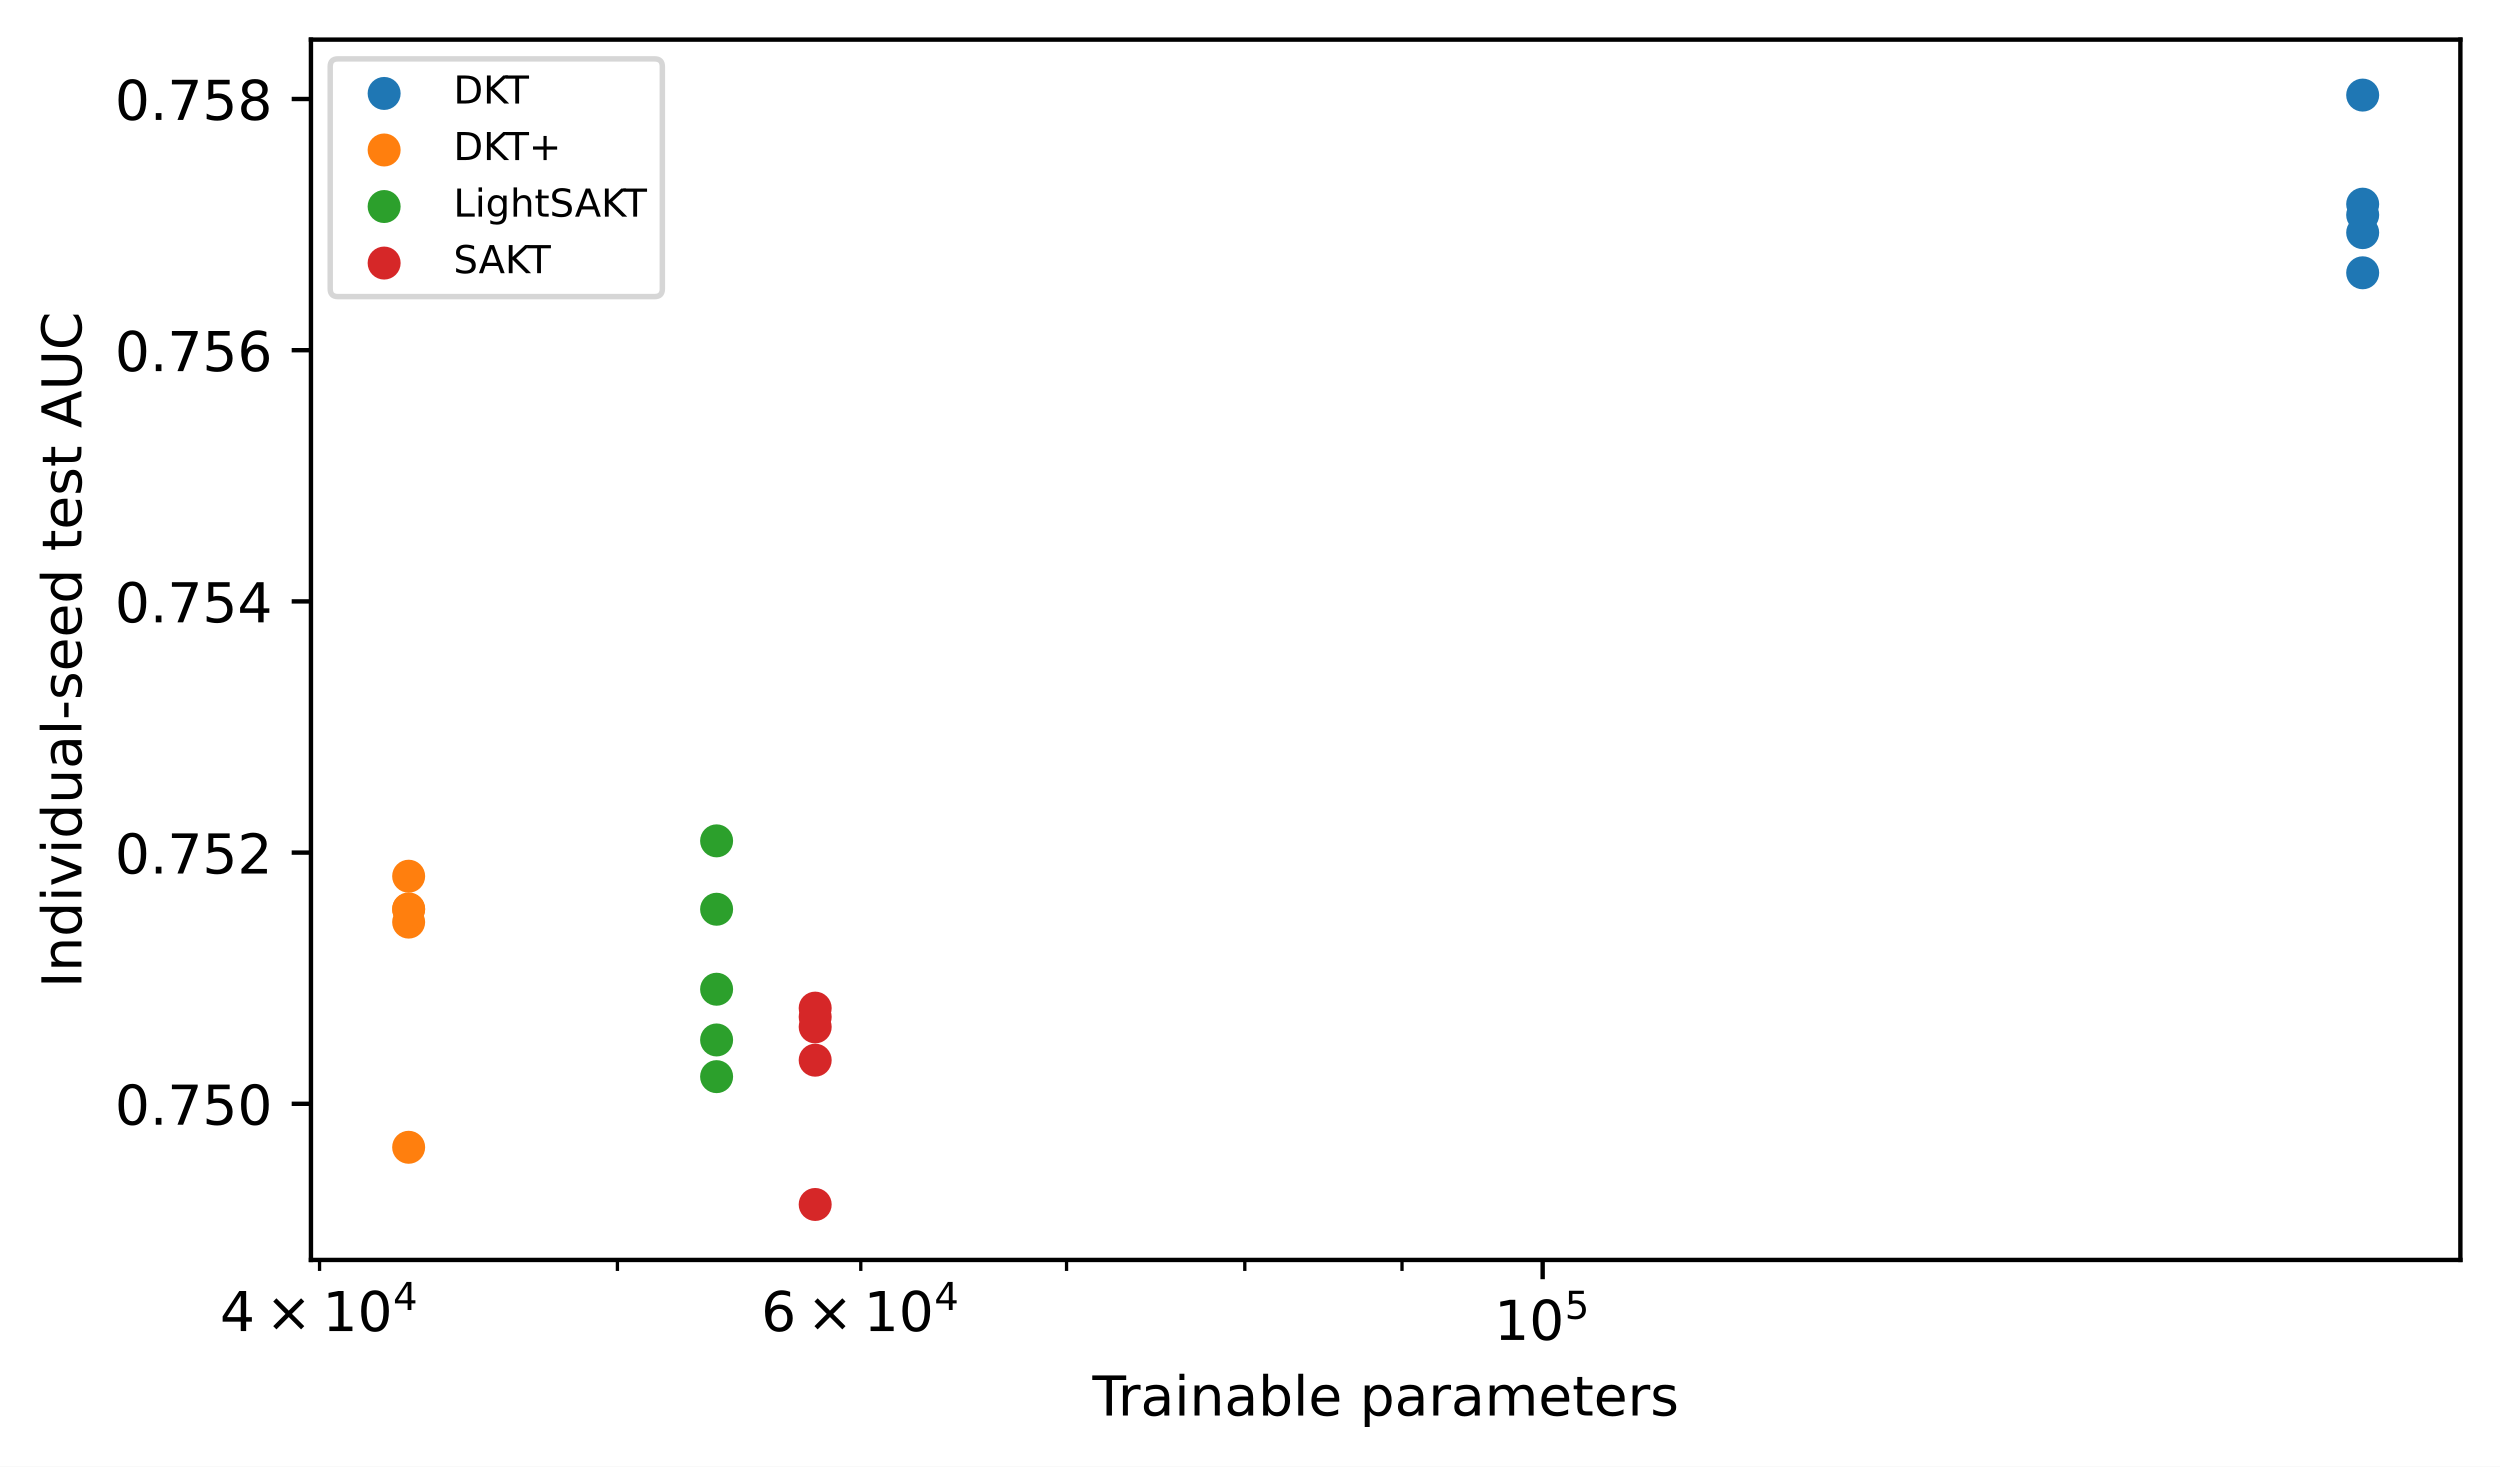
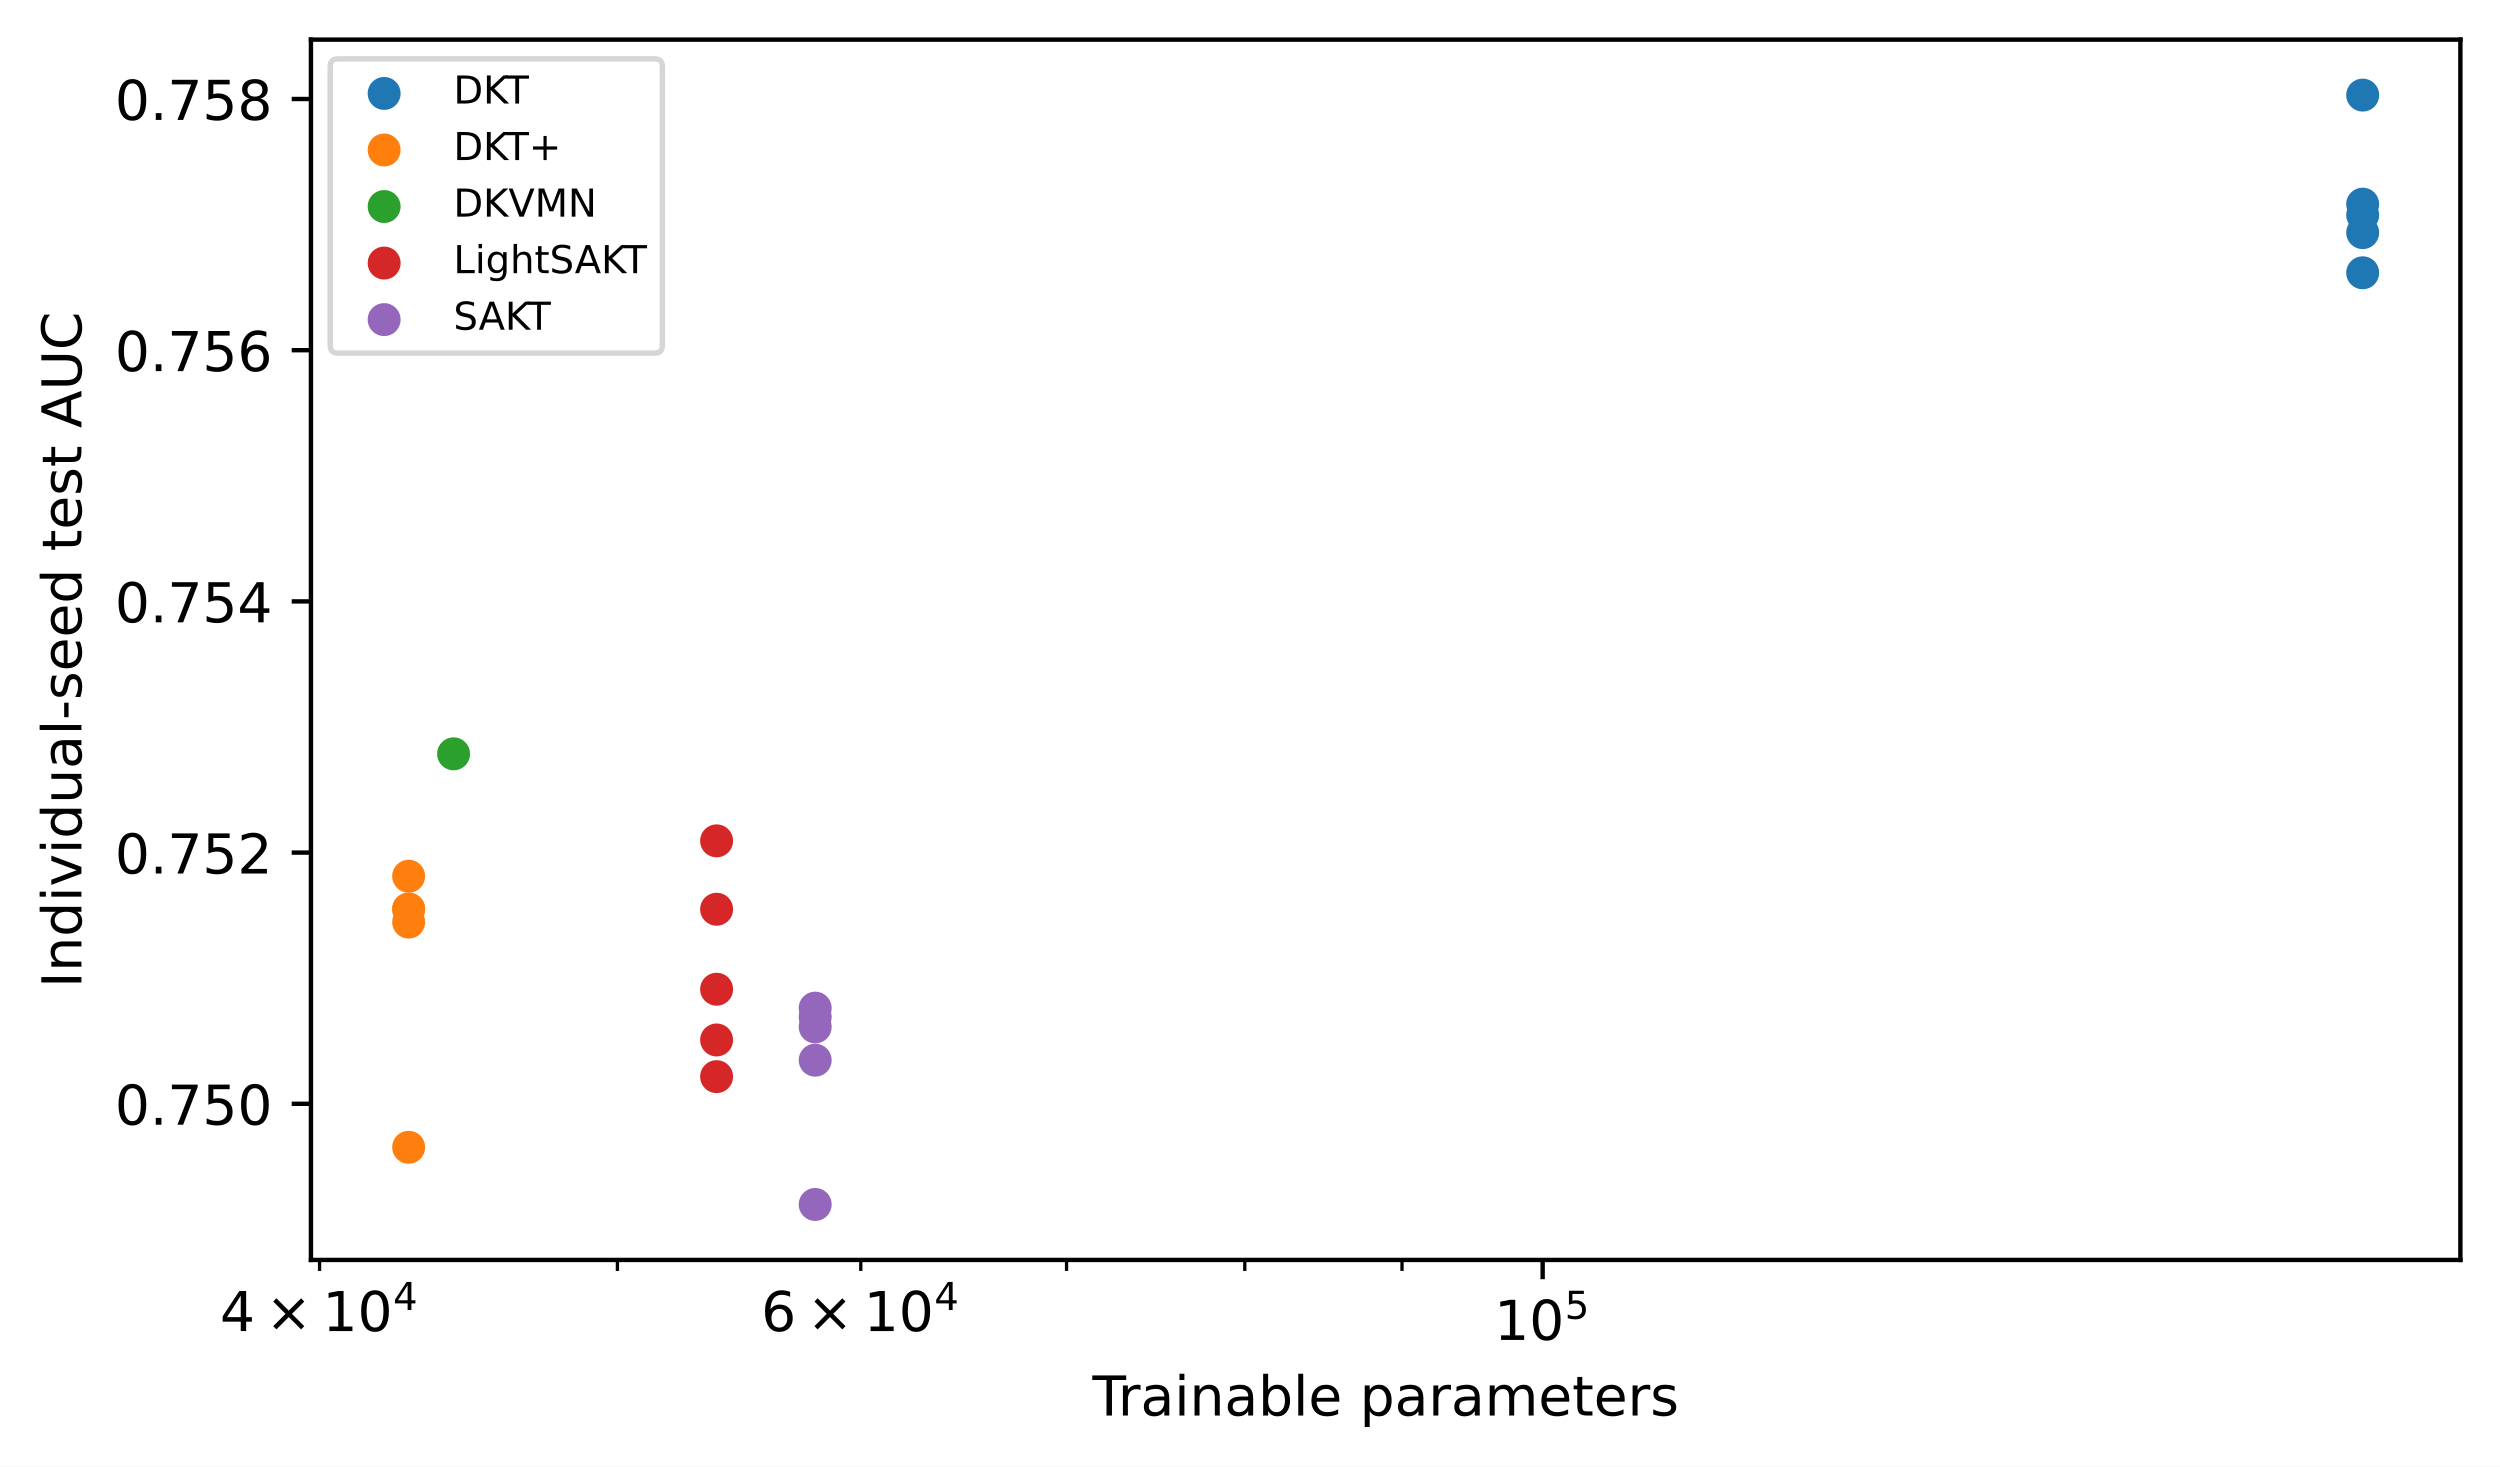
<svg xmlns="http://www.w3.org/2000/svg" xmlns:xlink="http://www.w3.org/1999/xlink" width="454.306pt" height="266.516pt" viewBox="0 0 454.306 266.516" version="1.1">
  <defs>
    <style type="text/css">*{stroke-linejoin: round; stroke-linecap: butt}</style>
  </defs>
  <g id="figure_1">
    <g id="patch_1">
      <path d="M 0 266.516  L 454.306 266.516  L 454.306 0  L 0 0  z " style="fill: #ffffff" />
    </g>
    <g id="axes_1">
      <g id="patch_2">
        <path d="M 56.506 228.96  L 447.106 228.96  L 447.106 7.2  L 56.506 7.2  z " style="fill: #ffffff" />
      </g>
      <g id="PathCollection_1">
        <defs>
-           <path id="m37f19f7a5d" d="M 0 2.5  C 0.663 2.5 1.299 2.237 1.768 1.768  C 2.237 1.299 2.5 0.663 2.5 0  C 2.5 -0.663 2.237 -1.299 1.768 -1.768  C 1.299 -2.237 0.663 -2.5 0 -2.5  C -0.663 -2.5 -1.299 -2.237 -1.768 -1.768  C -2.237 -1.299 -2.5 -0.663 -2.5 0  C -2.5 0.663 -2.237 1.299 -1.768 1.768  C -1.299 2.237 -0.663 2.5 0 2.5  z " style="stroke: #1f77b4" />
+           <path id="m7743741cb9" d="M 0 2.5  C 0.663 2.5 1.299 2.237 1.768 1.768  C 2.237 1.299 2.5 0.663 2.5 0  C 2.5 -0.663 2.237 -1.299 1.768 -1.768  C 1.299 -2.237 0.663 -2.5 0 -2.5  C -0.663 -2.5 -1.299 -2.237 -1.768 -1.768  C -2.237 -1.299 -2.5 -0.663 -2.5 0  C -2.5 0.663 -2.237 1.299 -1.768 1.768  C -1.299 2.237 -0.663 2.5 0 2.5  z " style="stroke: #1f77b4" />
        </defs>
-         <g clip-path="url(#pba724da49c)">
-           <use xlink:href="#m37f19f7a5d" x="429.352" y="42.274" style="fill: #1f77b4; stroke: #1f77b4" />
-           <use xlink:href="#m37f19f7a5d" x="429.352" y="39.058" style="fill: #1f77b4; stroke: #1f77b4" />
-           <use xlink:href="#m37f19f7a5d" x="429.352" y="37.101" style="fill: #1f77b4; stroke: #1f77b4" />
-           <use xlink:href="#m37f19f7a5d" x="429.352" y="49.573" style="fill: #1f77b4; stroke: #1f77b4" />
-           <use xlink:href="#m37f19f7a5d" x="429.352" y="17.28" style="fill: #1f77b4; stroke: #1f77b4" />
+         <g clip-path="url(#p1d38f62349)">
+           <use xlink:href="#m7743741cb9" x="429.352" y="42.274" style="fill: #1f77b4; stroke: #1f77b4" />
+           <use xlink:href="#m7743741cb9" x="429.352" y="39.058" style="fill: #1f77b4; stroke: #1f77b4" />
+           <use xlink:href="#m7743741cb9" x="429.352" y="37.101" style="fill: #1f77b4; stroke: #1f77b4" />
+           <use xlink:href="#m7743741cb9" x="429.352" y="49.573" style="fill: #1f77b4; stroke: #1f77b4" />
+           <use xlink:href="#m7743741cb9" x="429.352" y="17.28" style="fill: #1f77b4; stroke: #1f77b4" />
        </g>
      </g>
      <g id="PathCollection_2">
        <defs>
-           <path id="mbc51a25cc7" d="M 0 2.5  C 0.663 2.5 1.299 2.237 1.768 1.768  C 2.237 1.299 2.5 0.663 2.5 0  C 2.5 -0.663 2.237 -1.299 1.768 -1.768  C 1.299 -2.237 0.663 -2.5 0 -2.5  C -0.663 -2.5 -1.299 -2.237 -1.768 -1.768  C -2.237 -1.299 -2.5 -0.663 -2.5 0  C -2.5 0.663 -2.237 1.299 -1.768 1.768  C -1.299 2.237 -0.663 2.5 0 2.5  z " style="stroke: #ff7f0e" />
+           <path id="ma190f107f2" d="M 0 2.5  C 0.663 2.5 1.299 2.237 1.768 1.768  C 2.237 1.299 2.5 0.663 2.5 0  C 2.5 -0.663 2.237 -1.299 1.768 -1.768  C 1.299 -2.237 0.663 -2.5 0 -2.5  C -0.663 -2.5 -1.299 -2.237 -1.768 -1.768  C -2.237 -1.299 -2.5 -0.663 -2.5 0  C -2.5 0.663 -2.237 1.299 -1.768 1.768  C -1.299 2.237 -0.663 2.5 0 2.5  z " style="stroke: #ff7f0e" />
        </defs>
-         <g clip-path="url(#pba724da49c)">
-           <use xlink:href="#mbc51a25cc7" x="74.261" y="165.266" style="fill: #ff7f0e; stroke: #ff7f0e" />
-           <use xlink:href="#mbc51a25cc7" x="74.261" y="167.567" style="fill: #ff7f0e; stroke: #ff7f0e" />
-           <use xlink:href="#mbc51a25cc7" x="74.261" y="208.488" style="fill: #ff7f0e; stroke: #ff7f0e" />
-           <use xlink:href="#mbc51a25cc7" x="74.261" y="159.226" style="fill: #ff7f0e; stroke: #ff7f0e" />
-           <use xlink:href="#mbc51a25cc7" x="74.261" y="165.169" style="fill: #ff7f0e; stroke: #ff7f0e" />
+         <g clip-path="url(#p1d38f62349)">
+           <use xlink:href="#ma190f107f2" x="74.261" y="165.266" style="fill: #ff7f0e; stroke: #ff7f0e" />
+           <use xlink:href="#ma190f107f2" x="74.261" y="167.567" style="fill: #ff7f0e; stroke: #ff7f0e" />
+           <use xlink:href="#ma190f107f2" x="74.261" y="208.488" style="fill: #ff7f0e; stroke: #ff7f0e" />
+           <use xlink:href="#ma190f107f2" x="74.261" y="159.226" style="fill: #ff7f0e; stroke: #ff7f0e" />
+           <use xlink:href="#ma190f107f2" x="74.261" y="165.169" style="fill: #ff7f0e; stroke: #ff7f0e" />
        </g>
      </g>
      <g id="PathCollection_3">
        <defs>
-           <path id="me3b1e49d53" d="M 0 2.5  C 0.663 2.5 1.299 2.237 1.768 1.768  C 2.237 1.299 2.5 0.663 2.5 0  C 2.5 -0.663 2.237 -1.299 1.768 -1.768  C 1.299 -2.237 0.663 -2.5 0 -2.5  C -0.663 -2.5 -1.299 -2.237 -1.768 -1.768  C -2.237 -1.299 -2.5 -0.663 -2.5 0  C -2.5 0.663 -2.237 1.299 -1.768 1.768  C -1.299 2.237 -0.663 2.5 0 2.5  z " style="stroke: #2ca02c" />
+           <path id="m7e87f9605d" d="M 0 2.5  C 0.663 2.5 1.299 2.237 1.768 1.768  C 2.237 1.299 2.5 0.663 2.5 0  C 2.5 -0.663 2.237 -1.299 1.768 -1.768  C 1.299 -2.237 0.663 -2.5 0 -2.5  C -0.663 -2.5 -1.299 -2.237 -1.768 -1.768  C -2.237 -1.299 -2.5 -0.663 -2.5 0  C -2.5 0.663 -2.237 1.299 -1.768 1.768  C -1.299 2.237 -0.663 2.5 0 2.5  z " style="stroke: #2ca02c" />
        </defs>
-         <g clip-path="url(#pba724da49c)">
-           <use xlink:href="#me3b1e49d53" x="130.223" y="165.23" style="fill: #2ca02c; stroke: #2ca02c" />
-           <use xlink:href="#me3b1e49d53" x="130.223" y="152.803" style="fill: #2ca02c; stroke: #2ca02c" />
-           <use xlink:href="#me3b1e49d53" x="130.223" y="195.65" style="fill: #2ca02c; stroke: #2ca02c" />
-           <use xlink:href="#me3b1e49d53" x="130.223" y="188.984" style="fill: #2ca02c; stroke: #2ca02c" />
-           <use xlink:href="#me3b1e49d53" x="130.223" y="179.766" style="fill: #2ca02c; stroke: #2ca02c" />
+         <g clip-path="url(#p1d38f62349)">
+           <use xlink:href="#m7e87f9605d" x="82.427" y="136.99" style="fill: #2ca02c; stroke: #2ca02c" />
        </g>
      </g>
      <g id="PathCollection_4">
        <defs>
-           <path id="m646cb71464" d="M 0 2.5  C 0.663 2.5 1.299 2.237 1.768 1.768  C 2.237 1.299 2.5 0.663 2.5 0  C 2.5 -0.663 2.237 -1.299 1.768 -1.768  C 1.299 -2.237 0.663 -2.5 0 -2.5  C -0.663 -2.5 -1.299 -2.237 -1.768 -1.768  C -2.237 -1.299 -2.5 -0.663 -2.5 0  C -2.5 0.663 -2.237 1.299 -1.768 1.768  C -1.299 2.237 -0.663 2.5 0 2.5  z " style="stroke: #d62728" />
+           <path id="mdd74e615d9" d="M 0 2.5  C 0.663 2.5 1.299 2.237 1.768 1.768  C 2.237 1.299 2.5 0.663 2.5 0  C 2.5 -0.663 2.237 -1.299 1.768 -1.768  C 1.299 -2.237 0.663 -2.5 0 -2.5  C -0.663 -2.5 -1.299 -2.237 -1.768 -1.768  C -2.237 -1.299 -2.5 -0.663 -2.5 0  C -2.5 0.663 -2.237 1.299 -1.768 1.768  C -1.299 2.237 -0.663 2.5 0 2.5  z " style="stroke: #d62728" />
        </defs>
-         <g clip-path="url(#pba724da49c)">
-           <use xlink:href="#m646cb71464" x="148.137" y="184.797" style="fill: #d62728; stroke: #d62728" />
-           <use xlink:href="#m646cb71464" x="148.137" y="183.198" style="fill: #d62728; stroke: #d62728" />
-           <use xlink:href="#m646cb71464" x="148.137" y="192.66" style="fill: #d62728; stroke: #d62728" />
-           <use xlink:href="#m646cb71464" x="148.137" y="218.88" style="fill: #d62728; stroke: #d62728" />
-           <use xlink:href="#m646cb71464" x="148.137" y="186.612" style="fill: #d62728; stroke: #d62728" />
+         <g clip-path="url(#p1d38f62349)">
+           <use xlink:href="#mdd74e615d9" x="130.223" y="165.23" style="fill: #d62728; stroke: #d62728" />
+           <use xlink:href="#mdd74e615d9" x="130.223" y="152.803" style="fill: #d62728; stroke: #d62728" />
+           <use xlink:href="#mdd74e615d9" x="130.223" y="195.65" style="fill: #d62728; stroke: #d62728" />
+           <use xlink:href="#mdd74e615d9" x="130.223" y="188.984" style="fill: #d62728; stroke: #d62728" />
+           <use xlink:href="#mdd74e615d9" x="130.223" y="179.766" style="fill: #d62728; stroke: #d62728" />
+         </g>
+       </g>
+       <g id="PathCollection_5">
+         <defs>
+           <path id="m5fbde086bd" d="M 0 2.5  C 0.663 2.5 1.299 2.237 1.768 1.768  C 2.237 1.299 2.5 0.663 2.5 0  C 2.5 -0.663 2.237 -1.299 1.768 -1.768  C 1.299 -2.237 0.663 -2.5 0 -2.5  C -0.663 -2.5 -1.299 -2.237 -1.768 -1.768  C -2.237 -1.299 -2.5 -0.663 -2.5 0  C -2.5 0.663 -2.237 1.299 -1.768 1.768  C -1.299 2.237 -0.663 2.5 0 2.5  z " style="stroke: #9467bd" />
+         </defs>
+         <g clip-path="url(#p1d38f62349)">
+           <use xlink:href="#m5fbde086bd" x="148.137" y="184.797" style="fill: #9467bd; stroke: #9467bd" />
+           <use xlink:href="#m5fbde086bd" x="148.137" y="183.198" style="fill: #9467bd; stroke: #9467bd" />
+           <use xlink:href="#m5fbde086bd" x="148.137" y="192.66" style="fill: #9467bd; stroke: #9467bd" />
+           <use xlink:href="#m5fbde086bd" x="148.137" y="218.88" style="fill: #9467bd; stroke: #9467bd" />
+           <use xlink:href="#m5fbde086bd" x="148.137" y="186.612" style="fill: #9467bd; stroke: #9467bd" />
        </g>
      </g>
      <g id="matplotlib.axis_1">
        <g id="xtick_1">
          <g id="line2d_1">
            <defs>
-               <path id="m43cdb36170" d="M 0 0  L 0 3.5  " style="stroke: #000000; stroke-width: 0.8" />
-             </defs>
-             <g>
-               <use xlink:href="#m43cdb36170" x="280.335" y="228.96" style="stroke: #000000; stroke-width: 0.8" />
+               <path id="md4c2c22290" d="M 0 0  L 0 3.5  " style="stroke: #000000; stroke-width: 0.8" />
+             </defs>
+             <g>
+               <use xlink:href="#md4c2c22290" x="280.335" y="228.96" style="stroke: #000000; stroke-width: 0.8" />
            </g>
          </g>
          <g id="text_1">
            <g transform="translate(271.5347 243.5584) scale(0.1 -0.1)">
              <defs>
                <path id="DejaVuSans-31" d="M 794 531  L 1825 531  L 1825 4091  L 703 3866  L 703 4441  L 1819 4666  L 2450 4666  L 2450 531  L 3481 531  L 3481 0  L 794 0  L 794 531  z " transform="scale(0.015625)" />
                <path id="DejaVuSans-30" d="M 2034 4250  Q 1547 4250 1301 3770  Q 1056 3291 1056 2328  Q 1056 1369 1301 889  Q 1547 409 2034 409  Q 2525 409 2770 889  Q 3016 1369 3016 2328  Q 3016 3291 2770 3770  Q 2525 4250 2034 4250  z M 2034 4750  Q 2819 4750 3233 4129  Q 3647 3509 3647 2328  Q 3647 1150 3233 529  Q 2819 -91 2034 -91  Q 1250 -91 836 529  Q 422 1150 422 2328  Q 422 3509 836 4129  Q 1250 4750 2034 4750  z " transform="scale(0.015625)" />
                <path id="DejaVuSans-35" d="M 691 4666  L 3169 4666  L 3169 4134  L 1269 4134  L 1269 2991  Q 1406 3038 1543 3061  Q 1681 3084 1819 3084  Q 2600 3084 3056 2656  Q 3513 2228 3513 1497  Q 3513 744 3044 326  Q 2575 -91 1722 -91  Q 1428 -91 1123 -41  Q 819 9 494 109  L 494 744  Q 775 591 1075 516  Q 1375 441 1709 441  Q 2250 441 2565 725  Q 2881 1009 2881 1497  Q 2881 1984 2565 2268  Q 2250 2553 1709 2553  Q 1456 2553 1204 2497  Q 953 2441 691 2322  L 691 4666  z " transform="scale(0.015625)" />
              </defs>
              <use xlink:href="#DejaVuSans-31" transform="translate(0 0.684375)" />
              <use xlink:href="#DejaVuSans-30" transform="translate(63.62305 0.684375)" />
              <use xlink:href="#DejaVuSans-35" transform="translate(128.2031 38.96563) scale(0.7)" />
            </g>
          </g>
        </g>
        <g id="xtick_2">
          <g id="line2d_2">
            <defs>
-               <path id="mc78d15df54" d="M 0 0  L 0 2  " style="stroke: #000000; stroke-width: 0.6" />
-             </defs>
-             <g>
-               <use xlink:href="#mc78d15df54" x="58.07" y="228.96" style="stroke: #000000; stroke-width: 0.6" />
+               <path id="mb0f43b7e2c" d="M 0 0  L 0 2  " style="stroke: #000000; stroke-width: 0.6" />
+             </defs>
+             <g>
+               <use xlink:href="#mb0f43b7e2c" x="58.07" y="228.96" style="stroke: #000000; stroke-width: 0.6" />
            </g>
          </g>
          <g id="text_2">
            <g transform="translate(39.96997 241.9584) scale(0.1 -0.1)">
              <defs>
                <path id="DejaVuSans-34" d="M 2419 4116  L 825 1625  L 2419 1625  L 2419 4116  z M 2253 4666  L 3047 4666  L 3047 1625  L 3713 1625  L 3713 1100  L 3047 1100  L 3047 0  L 2419 0  L 2419 1100  L 313 1100  L 313 1709  L 2253 4666  z " transform="scale(0.015625)" />
                <path id="DejaVuSans-d7" d="M 4488 3438  L 3059 2003  L 4488 575  L 4116 197  L 2681 1631  L 1247 197  L 878 575  L 2303 2003  L 878 3438  L 1247 3816  L 2681 2381  L 4116 3816  L 4488 3438  z " transform="scale(0.015625)" />
              </defs>
              <use xlink:href="#DejaVuSans-34" transform="translate(0 0.684375)" />
              <use xlink:href="#DejaVuSans-d7" transform="translate(83.10547 0.684375)" />
              <use xlink:href="#DejaVuSans-31" transform="translate(186.377 0.684375)" />
              <use xlink:href="#DejaVuSans-30" transform="translate(250 0.684375)" />
              <use xlink:href="#DejaVuSans-34" transform="translate(314.5801 38.96563) scale(0.7)" />
            </g>
          </g>
        </g>
        <g id="xtick_3">
          <g id="line2d_3">
            <g>
-               <use xlink:href="#mc78d15df54" x="112.198" y="228.96" style="stroke: #000000; stroke-width: 0.6" />
+               <use xlink:href="#mb0f43b7e2c" x="112.198" y="228.96" style="stroke: #000000; stroke-width: 0.6" />
            </g>
          </g>
        </g>
        <g id="xtick_4">
          <g id="line2d_4">
            <g>
-               <use xlink:href="#mc78d15df54" x="156.424" y="228.96" style="stroke: #000000; stroke-width: 0.6" />
+               <use xlink:href="#mb0f43b7e2c" x="156.424" y="228.96" style="stroke: #000000; stroke-width: 0.6" />
            </g>
          </g>
          <g id="text_3">
            <g transform="translate(138.3237 241.9584) scale(0.1 -0.1)">
              <defs>
                <path id="DejaVuSans-36" d="M 2113 2584  Q 1688 2584 1439 2293  Q 1191 2003 1191 1497  Q 1191 994 1439 701  Q 1688 409 2113 409  Q 2538 409 2786 701  Q 3034 994 3034 1497  Q 3034 2003 2786 2293  Q 2538 2584 2113 2584  z M 3366 4563  L 3366 3988  Q 3128 4100 2886 4159  Q 2644 4219 2406 4219  Q 1781 4219 1451 3797  Q 1122 3375 1075 2522  Q 1259 2794 1537 2939  Q 1816 3084 2150 3084  Q 2853 3084 3261 2657  Q 3669 2231 3669 1497  Q 3669 778 3244 343  Q 2819 -91 2113 -91  Q 1303 -91 875 529  Q 447 1150 447 2328  Q 447 3434 972 4092  Q 1497 4750 2381 4750  Q 2619 4750 2861 4703  Q 3103 4656 3366 4563  z " transform="scale(0.015625)" />
              </defs>
              <use xlink:href="#DejaVuSans-36" transform="translate(0 0.684375)" />
              <use xlink:href="#DejaVuSans-d7" transform="translate(83.10547 0.684375)" />
              <use xlink:href="#DejaVuSans-31" transform="translate(186.377 0.684375)" />
              <use xlink:href="#DejaVuSans-30" transform="translate(250 0.684375)" />
              <use xlink:href="#DejaVuSans-34" transform="translate(314.5801 38.96563) scale(0.7)" />
            </g>
          </g>
        </g>
        <g id="xtick_5">
          <g id="line2d_5">
            <g>
-               <use xlink:href="#mc78d15df54" x="193.816" y="228.96" style="stroke: #000000; stroke-width: 0.6" />
+               <use xlink:href="#mb0f43b7e2c" x="193.816" y="228.96" style="stroke: #000000; stroke-width: 0.6" />
            </g>
          </g>
        </g>
        <g id="xtick_6">
          <g id="line2d_6">
            <g>
-               <use xlink:href="#mc78d15df54" x="226.207" y="228.96" style="stroke: #000000; stroke-width: 0.6" />
+               <use xlink:href="#mb0f43b7e2c" x="226.207" y="228.96" style="stroke: #000000; stroke-width: 0.6" />
            </g>
          </g>
        </g>
        <g id="xtick_7">
          <g id="line2d_7">
            <g>
-               <use xlink:href="#mc78d15df54" x="254.777" y="228.96" style="stroke: #000000; stroke-width: 0.6" />
+               <use xlink:href="#mb0f43b7e2c" x="254.777" y="228.96" style="stroke: #000000; stroke-width: 0.6" />
            </g>
          </g>
        </g>
        <g id="text_4">
          <g transform="translate(198.518 257.2366) scale(0.1 -0.1)">
            <defs>
              <path id="DejaVuSans-54" d="M -19 4666  L 3928 4666  L 3928 4134  L 2272 4134  L 2272 0  L 1638 0  L 1638 4134  L -19 4134  L -19 4666  z " transform="scale(0.015625)" />
              <path id="DejaVuSans-72" d="M 2631 2963  Q 2534 3019 2420 3045  Q 2306 3072 2169 3072  Q 1681 3072 1420 2755  Q 1159 2438 1159 1844  L 1159 0  L 581 0  L 581 3500  L 1159 3500  L 1159 2956  Q 1341 3275 1631 3429  Q 1922 3584 2338 3584  Q 2397 3584 2469 3576  Q 2541 3569 2628 3553  L 2631 2963  z " transform="scale(0.015625)" />
              <path id="DejaVuSans-61" d="M 2194 1759  Q 1497 1759 1228 1600  Q 959 1441 959 1056  Q 959 750 1161 570  Q 1363 391 1709 391  Q 2188 391 2477 730  Q 2766 1069 2766 1631  L 2766 1759  L 2194 1759  z M 3341 1997  L 3341 0  L 2766 0  L 2766 531  Q 2569 213 2275 61  Q 1981 -91 1556 -91  Q 1019 -91 701 211  Q 384 513 384 1019  Q 384 1609 779 1909  Q 1175 2209 1959 2209  L 2766 2209  L 2766 2266  Q 2766 2663 2505 2880  Q 2244 3097 1772 3097  Q 1472 3097 1187 3025  Q 903 2953 641 2809  L 641 3341  Q 956 3463 1253 3523  Q 1550 3584 1831 3584  Q 2591 3584 2966 3190  Q 3341 2797 3341 1997  z " transform="scale(0.015625)" />
              <path id="DejaVuSans-69" d="M 603 3500  L 1178 3500  L 1178 0  L 603 0  L 603 3500  z M 603 4863  L 1178 4863  L 1178 4134  L 603 4134  L 603 4863  z " transform="scale(0.015625)" />
              <path id="DejaVuSans-6e" d="M 3513 2113  L 3513 0  L 2938 0  L 2938 2094  Q 2938 2591 2744 2837  Q 2550 3084 2163 3084  Q 1697 3084 1428 2787  Q 1159 2491 1159 1978  L 1159 0  L 581 0  L 581 3500  L 1159 3500  L 1159 2956  Q 1366 3272 1645 3428  Q 1925 3584 2291 3584  Q 2894 3584 3203 3211  Q 3513 2838 3513 2113  z " transform="scale(0.015625)" />
              <path id="DejaVuSans-62" d="M 3116 1747  Q 3116 2381 2855 2742  Q 2594 3103 2138 3103  Q 1681 3103 1420 2742  Q 1159 2381 1159 1747  Q 1159 1113 1420 752  Q 1681 391 2138 391  Q 2594 391 2855 752  Q 3116 1113 3116 1747  z M 1159 2969  Q 1341 3281 1617 3432  Q 1894 3584 2278 3584  Q 2916 3584 3314 3078  Q 3713 2572 3713 1747  Q 3713 922 3314 415  Q 2916 -91 2278 -91  Q 1894 -91 1617 61  Q 1341 213 1159 525  L 1159 0  L 581 0  L 581 4863  L 1159 4863  L 1159 2969  z " transform="scale(0.015625)" />
              <path id="DejaVuSans-6c" d="M 603 4863  L 1178 4863  L 1178 0  L 603 0  L 603 4863  z " transform="scale(0.015625)" />
              <path id="DejaVuSans-65" d="M 3597 1894  L 3597 1613  L 953 1613  Q 991 1019 1311 708  Q 1631 397 2203 397  Q 2534 397 2845 478  Q 3156 559 3463 722  L 3463 178  Q 3153 47 2828 -22  Q 2503 -91 2169 -91  Q 1331 -91 842 396  Q 353 884 353 1716  Q 353 2575 817 3079  Q 1281 3584 2069 3584  Q 2775 3584 3186 3129  Q 3597 2675 3597 1894  z M 3022 2063  Q 3016 2534 2758 2815  Q 2500 3097 2075 3097  Q 1594 3097 1305 2825  Q 1016 2553 972 2059  L 3022 2063  z " transform="scale(0.015625)" />
              <path id="DejaVuSans-20" transform="scale(0.015625)" />
              <path id="DejaVuSans-70" d="M 1159 525  L 1159 -1331  L 581 -1331  L 581 3500  L 1159 3500  L 1159 2969  Q 1341 3281 1617 3432  Q 1894 3584 2278 3584  Q 2916 3584 3314 3078  Q 3713 2572 3713 1747  Q 3713 922 3314 415  Q 2916 -91 2278 -91  Q 1894 -91 1617 61  Q 1341 213 1159 525  z M 3116 1747  Q 3116 2381 2855 2742  Q 2594 3103 2138 3103  Q 1681 3103 1420 2742  Q 1159 2381 1159 1747  Q 1159 1113 1420 752  Q 1681 391 2138 391  Q 2594 391 2855 752  Q 3116 1113 3116 1747  z " transform="scale(0.015625)" />
              <path id="DejaVuSans-6d" d="M 3328 2828  Q 3544 3216 3844 3400  Q 4144 3584 4550 3584  Q 5097 3584 5394 3201  Q 5691 2819 5691 2113  L 5691 0  L 5113 0  L 5113 2094  Q 5113 2597 4934 2840  Q 4756 3084 4391 3084  Q 3944 3084 3684 2787  Q 3425 2491 3425 1978  L 3425 0  L 2847 0  L 2847 2094  Q 2847 2600 2669 2842  Q 2491 3084 2119 3084  Q 1678 3084 1418 2786  Q 1159 2488 1159 1978  L 1159 0  L 581 0  L 581 3500  L 1159 3500  L 1159 2956  Q 1356 3278 1631 3431  Q 1906 3584 2284 3584  Q 2666 3584 2933 3390  Q 3200 3197 3328 2828  z " transform="scale(0.015625)" />
              <path id="DejaVuSans-74" d="M 1172 4494  L 1172 3500  L 2356 3500  L 2356 3053  L 1172 3053  L 1172 1153  Q 1172 725 1289 603  Q 1406 481 1766 481  L 2356 481  L 2356 0  L 1766 0  Q 1100 0 847 248  Q 594 497 594 1153  L 594 3053  L 172 3053  L 172 3500  L 594 3500  L 594 4494  L 1172 4494  z " transform="scale(0.015625)" />
              <path id="DejaVuSans-73" d="M 2834 3397  L 2834 2853  Q 2591 2978 2328 3040  Q 2066 3103 1784 3103  Q 1356 3103 1142 2972  Q 928 2841 928 2578  Q 928 2378 1081 2264  Q 1234 2150 1697 2047  L 1894 2003  Q 2506 1872 2764 1633  Q 3022 1394 3022 966  Q 3022 478 2636 193  Q 2250 -91 1575 -91  Q 1294 -91 989 -36  Q 684 19 347 128  L 347 722  Q 666 556 975 473  Q 1284 391 1588 391  Q 1994 391 2212 530  Q 2431 669 2431 922  Q 2431 1156 2273 1281  Q 2116 1406 1581 1522  L 1381 1569  Q 847 1681 609 1914  Q 372 2147 372 2553  Q 372 3047 722 3315  Q 1072 3584 1716 3584  Q 2034 3584 2315 3537  Q 2597 3491 2834 3397  z " transform="scale(0.015625)" />
            </defs>
            <use xlink:href="#DejaVuSans-54" />
            <use xlink:href="#DejaVuSans-72" x="46.334" />
            <use xlink:href="#DejaVuSans-61" x="87.447" />
            <use xlink:href="#DejaVuSans-69" x="148.727" />
            <use xlink:href="#DejaVuSans-6e" x="176.51" />
            <use xlink:href="#DejaVuSans-61" x="239.889" />
            <use xlink:href="#DejaVuSans-62" x="301.168" />
            <use xlink:href="#DejaVuSans-6c" x="364.645" />
            <use xlink:href="#DejaVuSans-65" x="392.428" />
            <use xlink:href="#DejaVuSans-20" x="453.951" />
            <use xlink:href="#DejaVuSans-70" x="485.738" />
            <use xlink:href="#DejaVuSans-61" x="549.215" />
            <use xlink:href="#DejaVuSans-72" x="610.494" />
            <use xlink:href="#DejaVuSans-61" x="651.607" />
            <use xlink:href="#DejaVuSans-6d" x="712.887" />
            <use xlink:href="#DejaVuSans-65" x="810.299" />
            <use xlink:href="#DejaVuSans-74" x="871.822" />
            <use xlink:href="#DejaVuSans-65" x="911.031" />
            <use xlink:href="#DejaVuSans-72" x="972.555" />
            <use xlink:href="#DejaVuSans-73" x="1013.668" />
          </g>
        </g>
      </g>
      <g id="matplotlib.axis_2">
        <g id="ytick_1">
          <g id="line2d_8">
            <defs>
-               <path id="m09b74d8b5f" d="M 0 0  L -3.5 0  " style="stroke: #000000; stroke-width: 0.8" />
-             </defs>
-             <g>
-               <use xlink:href="#m09b74d8b5f" x="56.506" y="200.588" style="stroke: #000000; stroke-width: 0.8" />
+               <path id="maf8f93d93a" d="M 0 0  L -3.5 0  " style="stroke: #000000; stroke-width: 0.8" />
+             </defs>
+             <g>
+               <use xlink:href="#maf8f93d93a" x="56.506" y="200.588" style="stroke: #000000; stroke-width: 0.8" />
            </g>
          </g>
          <g id="text_5">
            <g transform="translate(20.87813 204.3869) scale(0.1 -0.1)">
              <defs>
                <path id="DejaVuSans-2e" d="M 684 794  L 1344 794  L 1344 0  L 684 0  L 684 794  z " transform="scale(0.015625)" />
                <path id="DejaVuSans-37" d="M 525 4666  L 3525 4666  L 3525 4397  L 1831 0  L 1172 0  L 2766 4134  L 525 4134  L 525 4666  z " transform="scale(0.015625)" />
              </defs>
              <use xlink:href="#DejaVuSans-30" />
              <use xlink:href="#DejaVuSans-2e" x="63.623" />
              <use xlink:href="#DejaVuSans-37" x="95.41" />
              <use xlink:href="#DejaVuSans-35" x="159.033" />
              <use xlink:href="#DejaVuSans-30" x="222.656" />
            </g>
          </g>
        </g>
        <g id="ytick_2">
          <g id="line2d_9">
            <g>
-               <use xlink:href="#m09b74d8b5f" x="56.506" y="154.939" style="stroke: #000000; stroke-width: 0.8" />
+               <use xlink:href="#maf8f93d93a" x="56.506" y="154.939" style="stroke: #000000; stroke-width: 0.8" />
            </g>
          </g>
          <g id="text_6">
            <g transform="translate(20.87813 158.7383) scale(0.1 -0.1)">
              <defs>
                <path id="DejaVuSans-32" d="M 1228 531  L 3431 531  L 3431 0  L 469 0  L 469 531  Q 828 903 1448 1529  Q 2069 2156 2228 2338  Q 2531 2678 2651 2914  Q 2772 3150 2772 3378  Q 2772 3750 2511 3984  Q 2250 4219 1831 4219  Q 1534 4219 1204 4116  Q 875 4013 500 3803  L 500 4441  Q 881 4594 1212 4672  Q 1544 4750 1819 4750  Q 2544 4750 2975 4387  Q 3406 4025 3406 3419  Q 3406 3131 3298 2873  Q 3191 2616 2906 2266  Q 2828 2175 2409 1742  Q 1991 1309 1228 531  z " transform="scale(0.015625)" />
              </defs>
              <use xlink:href="#DejaVuSans-30" />
              <use xlink:href="#DejaVuSans-2e" x="63.623" />
              <use xlink:href="#DejaVuSans-37" x="95.41" />
              <use xlink:href="#DejaVuSans-35" x="159.033" />
              <use xlink:href="#DejaVuSans-32" x="222.656" />
            </g>
          </g>
        </g>
        <g id="ytick_3">
          <g id="line2d_10">
            <g>
-               <use xlink:href="#m09b74d8b5f" x="56.506" y="109.291" style="stroke: #000000; stroke-width: 0.8" />
+               <use xlink:href="#maf8f93d93a" x="56.506" y="109.291" style="stroke: #000000; stroke-width: 0.8" />
            </g>
          </g>
          <g id="text_7">
            <g transform="translate(20.87813 113.0898) scale(0.1 -0.1)">
              <use xlink:href="#DejaVuSans-30" />
              <use xlink:href="#DejaVuSans-2e" x="63.623" />
              <use xlink:href="#DejaVuSans-37" x="95.41" />
              <use xlink:href="#DejaVuSans-35" x="159.033" />
              <use xlink:href="#DejaVuSans-34" x="222.656" />
            </g>
          </g>
        </g>
        <g id="ytick_4">
          <g id="line2d_11">
            <g>
-               <use xlink:href="#m09b74d8b5f" x="56.506" y="63.642" style="stroke: #000000; stroke-width: 0.8" />
+               <use xlink:href="#maf8f93d93a" x="56.506" y="63.642" style="stroke: #000000; stroke-width: 0.8" />
            </g>
          </g>
          <g id="text_8">
            <g transform="translate(20.87813 67.44128) scale(0.1 -0.1)">
              <use xlink:href="#DejaVuSans-30" />
              <use xlink:href="#DejaVuSans-2e" x="63.623" />
              <use xlink:href="#DejaVuSans-37" x="95.41" />
              <use xlink:href="#DejaVuSans-35" x="159.033" />
              <use xlink:href="#DejaVuSans-36" x="222.656" />
            </g>
          </g>
        </g>
        <g id="ytick_5">
          <g id="line2d_12">
            <g>
-               <use xlink:href="#m09b74d8b5f" x="56.506" y="17.994" style="stroke: #000000; stroke-width: 0.8" />
+               <use xlink:href="#maf8f93d93a" x="56.506" y="17.994" style="stroke: #000000; stroke-width: 0.8" />
            </g>
          </g>
          <g id="text_9">
            <g transform="translate(20.87813 21.79276) scale(0.1 -0.1)">
              <defs>
                <path id="DejaVuSans-38" d="M 2034 2216  Q 1584 2216 1326 1975  Q 1069 1734 1069 1313  Q 1069 891 1326 650  Q 1584 409 2034 409  Q 2484 409 2743 651  Q 3003 894 3003 1313  Q 3003 1734 2745 1975  Q 2488 2216 2034 2216  z M 1403 2484  Q 997 2584 770 2862  Q 544 3141 544 3541  Q 544 4100 942 4425  Q 1341 4750 2034 4750  Q 2731 4750 3128 4425  Q 3525 4100 3525 3541  Q 3525 3141 3298 2862  Q 3072 2584 2669 2484  Q 3125 2378 3379 2068  Q 3634 1759 3634 1313  Q 3634 634 3220 271  Q 2806 -91 2034 -91  Q 1263 -91 848 271  Q 434 634 434 1313  Q 434 1759 690 2068  Q 947 2378 1403 2484  z M 1172 3481  Q 1172 3119 1398 2916  Q 1625 2713 2034 2713  Q 2441 2713 2670 2916  Q 2900 3119 2900 3481  Q 2900 3844 2670 4047  Q 2441 4250 2034 4250  Q 1625 4250 1398 4047  Q 1172 3844 1172 3481  z " transform="scale(0.015625)" />
              </defs>
              <use xlink:href="#DejaVuSans-30" />
              <use xlink:href="#DejaVuSans-2e" x="63.623" />
              <use xlink:href="#DejaVuSans-37" x="95.41" />
              <use xlink:href="#DejaVuSans-35" x="159.033" />
              <use xlink:href="#DejaVuSans-38" x="222.656" />
            </g>
          </g>
        </g>
        <g id="text_10">
          <g transform="translate(14.79844 179.5183) rotate(-90) scale(0.1 -0.1)">
            <defs>
              <path id="DejaVuSans-49" d="M 628 4666  L 1259 4666  L 1259 0  L 628 0  L 628 4666  z " transform="scale(0.015625)" />
              <path id="DejaVuSans-64" d="M 2906 2969  L 2906 4863  L 3481 4863  L 3481 0  L 2906 0  L 2906 525  Q 2725 213 2448 61  Q 2172 -91 1784 -91  Q 1150 -91 751 415  Q 353 922 353 1747  Q 353 2572 751 3078  Q 1150 3584 1784 3584  Q 2172 3584 2448 3432  Q 2725 3281 2906 2969  z M 947 1747  Q 947 1113 1208 752  Q 1469 391 1925 391  Q 2381 391 2643 752  Q 2906 1113 2906 1747  Q 2906 2381 2643 2742  Q 2381 3103 1925 3103  Q 1469 3103 1208 2742  Q 947 2381 947 1747  z " transform="scale(0.015625)" />
              <path id="DejaVuSans-76" d="M 191 3500  L 800 3500  L 1894 563  L 2988 3500  L 3597 3500  L 2284 0  L 1503 0  L 191 3500  z " transform="scale(0.015625)" />
              <path id="DejaVuSans-75" d="M 544 1381  L 544 3500  L 1119 3500  L 1119 1403  Q 1119 906 1312 657  Q 1506 409 1894 409  Q 2359 409 2629 706  Q 2900 1003 2900 1516  L 2900 3500  L 3475 3500  L 3475 0  L 2900 0  L 2900 538  Q 2691 219 2414 64  Q 2138 -91 1772 -91  Q 1169 -91 856 284  Q 544 659 544 1381  z M 1991 3584  L 1991 3584  z " transform="scale(0.015625)" />
              <path id="DejaVuSans-2d" d="M 313 2009  L 1997 2009  L 1997 1497  L 313 1497  L 313 2009  z " transform="scale(0.015625)" />
              <path id="DejaVuSans-41" d="M 2188 4044  L 1331 1722  L 3047 1722  L 2188 4044  z M 1831 4666  L 2547 4666  L 4325 0  L 3669 0  L 3244 1197  L 1141 1197  L 716 0  L 50 0  L 1831 4666  z " transform="scale(0.015625)" />
              <path id="DejaVuSans-55" d="M 556 4666  L 1191 4666  L 1191 1831  Q 1191 1081 1462 751  Q 1734 422 2344 422  Q 2950 422 3222 751  Q 3494 1081 3494 1831  L 3494 4666  L 4128 4666  L 4128 1753  Q 4128 841 3676 375  Q 3225 -91 2344 -91  Q 1459 -91 1007 375  Q 556 841 556 1753  L 556 4666  z " transform="scale(0.015625)" />
              <path id="DejaVuSans-43" d="M 4122 4306  L 4122 3641  Q 3803 3938 3442 4084  Q 3081 4231 2675 4231  Q 1875 4231 1450 3742  Q 1025 3253 1025 2328  Q 1025 1406 1450 917  Q 1875 428 2675 428  Q 3081 428 3442 575  Q 3803 722 4122 1019  L 4122 359  Q 3791 134 3420 21  Q 3050 -91 2638 -91  Q 1578 -91 968 557  Q 359 1206 359 2328  Q 359 3453 968 4101  Q 1578 4750 2638 4750  Q 3056 4750 3426 4639  Q 3797 4528 4122 4306  z " transform="scale(0.015625)" />
            </defs>
            <use xlink:href="#DejaVuSans-49" />
            <use xlink:href="#DejaVuSans-6e" x="29.492" />
            <use xlink:href="#DejaVuSans-64" x="92.871" />
            <use xlink:href="#DejaVuSans-69" x="156.348" />
            <use xlink:href="#DejaVuSans-76" x="184.131" />
            <use xlink:href="#DejaVuSans-69" x="243.311" />
            <use xlink:href="#DejaVuSans-64" x="271.094" />
            <use xlink:href="#DejaVuSans-75" x="334.57" />
            <use xlink:href="#DejaVuSans-61" x="397.949" />
            <use xlink:href="#DejaVuSans-6c" x="459.229" />
            <use xlink:href="#DejaVuSans-2d" x="487.012" />
            <use xlink:href="#DejaVuSans-73" x="523.096" />
            <use xlink:href="#DejaVuSans-65" x="575.195" />
            <use xlink:href="#DejaVuSans-65" x="636.719" />
            <use xlink:href="#DejaVuSans-64" x="698.242" />
            <use xlink:href="#DejaVuSans-20" x="761.719" />
            <use xlink:href="#DejaVuSans-74" x="793.506" />
            <use xlink:href="#DejaVuSans-65" x="832.715" />
            <use xlink:href="#DejaVuSans-73" x="894.238" />
            <use xlink:href="#DejaVuSans-74" x="946.338" />
            <use xlink:href="#DejaVuSans-20" x="985.547" />
            <use xlink:href="#DejaVuSans-41" x="1017.334" />
            <use xlink:href="#DejaVuSans-55" x="1085.742" />
            <use xlink:href="#DejaVuSans-43" x="1158.936" />
          </g>
        </g>
      </g>
      <g id="patch_3">
        <path d="M 56.506 228.96  L 56.506 7.2  " style="fill: none; stroke: #000000; stroke-width: 0.8; stroke-linejoin: miter; stroke-linecap: square" />
      </g>
      <g id="patch_4">
        <path d="M 447.106 228.96  L 447.106 7.2  " style="fill: none; stroke: #000000; stroke-width: 0.8; stroke-linejoin: miter; stroke-linecap: square" />
      </g>
      <g id="patch_5">
        <path d="M 56.506 228.96  L 447.106 228.96  " style="fill: none; stroke: #000000; stroke-width: 0.8; stroke-linejoin: miter; stroke-linecap: square" />
      </g>
      <g id="patch_6">
        <path d="M 56.506 7.2  L 447.106 7.2  " style="fill: none; stroke: #000000; stroke-width: 0.8; stroke-linejoin: miter; stroke-linecap: square" />
      </g>
      <g id="legend_1">
        <g id="patch_7">
-           <path d="M 61.406 53.899  L 118.963 53.899  Q 120.363 53.899 120.363 52.499  L 120.363 12.1  Q 120.363 10.7 118.963 10.7  L 61.406 10.7  Q 60.006 10.7 60.006 12.1  L 60.006 52.499  Q 60.006 53.899 61.406 53.899  z " style="fill: #ffffff; opacity: 0.8; stroke: #cccccc; stroke-linejoin: miter" />
-         </g>
-         <g id="PathCollection_5">
+           <path d="M 61.406 64.173  L 118.963 64.173  Q 120.363 64.173 120.363 62.773  L 120.363 12.1  Q 120.363 10.7 118.963 10.7  L 61.406 10.7  Q 60.006 10.7 60.006 12.1  L 60.006 62.773  Q 60.006 64.173 61.406 64.173  z " style="fill: #ffffff; opacity: 0.8; stroke: #cccccc; stroke-linejoin: miter" />
+         </g>
+         <g id="PathCollection_6">
          <g>
-             <use xlink:href="#m37f19f7a5d" x="69.806" y="16.981" style="fill: #1f77b4; stroke: #1f77b4" />
+             <use xlink:href="#m7743741cb9" x="69.806" y="16.981" style="fill: #1f77b4; stroke: #1f77b4" />
          </g>
        </g>
        <g id="text_11">
          <g transform="translate(82.40625 18.81891) scale(0.07 -0.07)">
            <defs>
              <path id="DejaVuSans-44" d="M 1259 4147  L 1259 519  L 2022 519  Q 2988 519 3436 956  Q 3884 1394 3884 2338  Q 3884 3275 3436 3711  Q 2988 4147 2022 4147  L 1259 4147  z M 628 4666  L 1925 4666  Q 3281 4666 3915 4102  Q 4550 3538 4550 2338  Q 4550 1131 3912 565  Q 3275 0 1925 0  L 628 0  L 628 4666  z " transform="scale(0.015625)" />
              <path id="DejaVuSans-4b" d="M 628 4666  L 1259 4666  L 1259 2694  L 3353 4666  L 4166 4666  L 1850 2491  L 4331 0  L 3500 0  L 1259 2247  L 1259 0  L 628 0  L 628 4666  z " transform="scale(0.015625)" />
            </defs>
            <use xlink:href="#DejaVuSans-44" />
            <use xlink:href="#DejaVuSans-4b" x="77.002" />
            <use xlink:href="#DejaVuSans-54" x="134.828" />
          </g>
        </g>
-         <g id="PathCollection_6">
+         <g id="PathCollection_7">
          <g>
-             <use xlink:href="#mbc51a25cc7" x="69.806" y="27.256" style="fill: #ff7f0e; stroke: #ff7f0e" />
+             <use xlink:href="#ma190f107f2" x="69.806" y="27.256" style="fill: #ff7f0e; stroke: #ff7f0e" />
          </g>
        </g>
        <g id="text_12">
          <g transform="translate(82.40625 29.09359) scale(0.07 -0.07)">
            <defs>
              <path id="DejaVuSans-2b" d="M 2944 4013  L 2944 2272  L 4684 2272  L 4684 1741  L 2944 1741  L 2944 0  L 2419 0  L 2419 1741  L 678 1741  L 678 2272  L 2419 2272  L 2419 4013  L 2944 4013  z " transform="scale(0.015625)" />
            </defs>
            <use xlink:href="#DejaVuSans-44" />
            <use xlink:href="#DejaVuSans-4b" x="77.002" />
            <use xlink:href="#DejaVuSans-54" x="134.828" />
            <use xlink:href="#DejaVuSans-2b" x="195.912" />
          </g>
        </g>
-         <g id="PathCollection_7">
+         <g id="PathCollection_8">
          <g>
-             <use xlink:href="#me3b1e49d53" x="69.806" y="37.531" style="fill: #2ca02c; stroke: #2ca02c" />
+             <use xlink:href="#m7e87f9605d" x="69.806" y="37.531" style="fill: #2ca02c; stroke: #2ca02c" />
          </g>
        </g>
        <g id="text_13">
          <g transform="translate(82.40625 39.36828) scale(0.07 -0.07)">
+             <defs>
+               <path id="DejaVuSans-56" d="M 1831 0  L 50 4666  L 709 4666  L 2188 738  L 3669 4666  L 4325 4666  L 2547 0  L 1831 0  z " transform="scale(0.015625)" />
+               <path id="DejaVuSans-4d" d="M 628 4666  L 1569 4666  L 2759 1491  L 3956 4666  L 4897 4666  L 4897 0  L 4281 0  L 4281 4097  L 3078 897  L 2444 897  L 1241 4097  L 1241 0  L 628 0  L 628 4666  z " transform="scale(0.015625)" />
+               <path id="DejaVuSans-4e" d="M 628 4666  L 1478 4666  L 3547 763  L 3547 4666  L 4159 4666  L 4159 0  L 3309 0  L 1241 3903  L 1241 0  L 628 0  L 628 4666  z " transform="scale(0.015625)" />
+             </defs>
+             <use xlink:href="#DejaVuSans-44" />
+             <use xlink:href="#DejaVuSans-4b" x="77.002" />
+             <use xlink:href="#DejaVuSans-56" x="142.578" />
+             <use xlink:href="#DejaVuSans-4d" x="210.986" />
+             <use xlink:href="#DejaVuSans-4e" x="297.266" />
+           </g>
+         </g>
+         <g id="PathCollection_9">
+           <g>
+             <use xlink:href="#mdd74e615d9" x="69.806" y="47.805" style="fill: #d62728; stroke: #d62728" />
+           </g>
+         </g>
+         <g id="text_14">
+           <g transform="translate(82.40625 49.64297) scale(0.07 -0.07)">
            <defs>
              <path id="DejaVuSans-4c" d="M 628 4666  L 1259 4666  L 1259 531  L 3531 531  L 3531 0  L 628 0  L 628 4666  z " transform="scale(0.015625)" />
              <path id="DejaVuSans-67" d="M 2906 1791  Q 2906 2416 2648 2759  Q 2391 3103 1925 3103  Q 1463 3103 1205 2759  Q 947 2416 947 1791  Q 947 1169 1205 825  Q 1463 481 1925 481  Q 2391 481 2648 825  Q 2906 1169 2906 1791  z M 3481 434  Q 3481 -459 3084 -895  Q 2688 -1331 1869 -1331  Q 1566 -1331 1297 -1286  Q 1028 -1241 775 -1147  L 775 -588  Q 1028 -725 1275 -790  Q 1522 -856 1778 -856  Q 2344 -856 2625 -561  Q 2906 -266 2906 331  L 2906 616  Q 2728 306 2450 153  Q 2172 0 1784 0  Q 1141 0 747 490  Q 353 981 353 1791  Q 353 2603 747 3093  Q 1141 3584 1784 3584  Q 2172 3584 2450 3431  Q 2728 3278 2906 2969  L 2906 3500  L 3481 3500  L 3481 434  z " transform="scale(0.015625)" />
              <path id="DejaVuSans-68" d="M 3513 2113  L 3513 0  L 2938 0  L 2938 2094  Q 2938 2591 2744 2837  Q 2550 3084 2163 3084  Q 1697 3084 1428 2787  Q 1159 2491 1159 1978  L 1159 0  L 581 0  L 581 4863  L 1159 4863  L 1159 2956  Q 1366 3272 1645 3428  Q 1925 3584 2291 3584  Q 2894 3584 3203 3211  Q 3513 2838 3513 2113  z " transform="scale(0.015625)" />
              <path id="DejaVuSans-53" d="M 3425 4513  L 3425 3897  Q 3066 4069 2747 4153  Q 2428 4238 2131 4238  Q 1616 4238 1336 4038  Q 1056 3838 1056 3469  Q 1056 3159 1242 3001  Q 1428 2844 1947 2747  L 2328 2669  Q 3034 2534 3370 2195  Q 3706 1856 3706 1288  Q 3706 609 3251 259  Q 2797 -91 1919 -91  Q 1588 -91 1214 -16  Q 841 59 441 206  L 441 856  Q 825 641 1194 531  Q 1563 422 1919 422  Q 2459 422 2753 634  Q 3047 847 3047 1241  Q 3047 1584 2836 1778  Q 2625 1972 2144 2069  L 1759 2144  Q 1053 2284 737 2584  Q 422 2884 422 3419  Q 422 4038 858 4394  Q 1294 4750 2059 4750  Q 2388 4750 2728 4690  Q 3069 4631 3425 4513  z " transform="scale(0.015625)" />
            </defs>
            <use xlink:href="#DejaVuSans-4c" />
            <use xlink:href="#DejaVuSans-69" x="55.713" />
            <use xlink:href="#DejaVuSans-67" x="83.496" />
            <use xlink:href="#DejaVuSans-68" x="146.973" />
            <use xlink:href="#DejaVuSans-74" x="210.352" />
            <use xlink:href="#DejaVuSans-53" x="249.561" />
            <use xlink:href="#DejaVuSans-41" x="314.912" />
            <use xlink:href="#DejaVuSans-4b" x="383.32" />
            <use xlink:href="#DejaVuSans-54" x="441.146" />
          </g>
        </g>
-         <g id="PathCollection_8">
+         <g id="PathCollection_10">
          <g>
-             <use xlink:href="#m646cb71464" x="69.806" y="47.805" style="fill: #d62728; stroke: #d62728" />
-           </g>
-         </g>
-         <g id="text_14">
-           <g transform="translate(82.40625 49.64297) scale(0.07 -0.07)">
+             <use xlink:href="#m5fbde086bd" x="69.806" y="58.08" style="fill: #9467bd; stroke: #9467bd" />
+           </g>
+         </g>
+         <g id="text_15">
+           <g transform="translate(82.40625 59.91766) scale(0.07 -0.07)">
            <use xlink:href="#DejaVuSans-53" />
            <use xlink:href="#DejaVuSans-41" x="65.352" />
            <use xlink:href="#DejaVuSans-4b" x="133.76" />
            <use xlink:href="#DejaVuSans-54" x="191.586" />
          </g>
        </g>
      </g>
    </g>
  </g>
  <defs>
-     <clipPath id="pba724da49c">
+     <clipPath id="p1d38f62349">
      <rect x="56.506" y="7.2" width="390.6" height="221.76" />
    </clipPath>
  </defs>
</svg>
